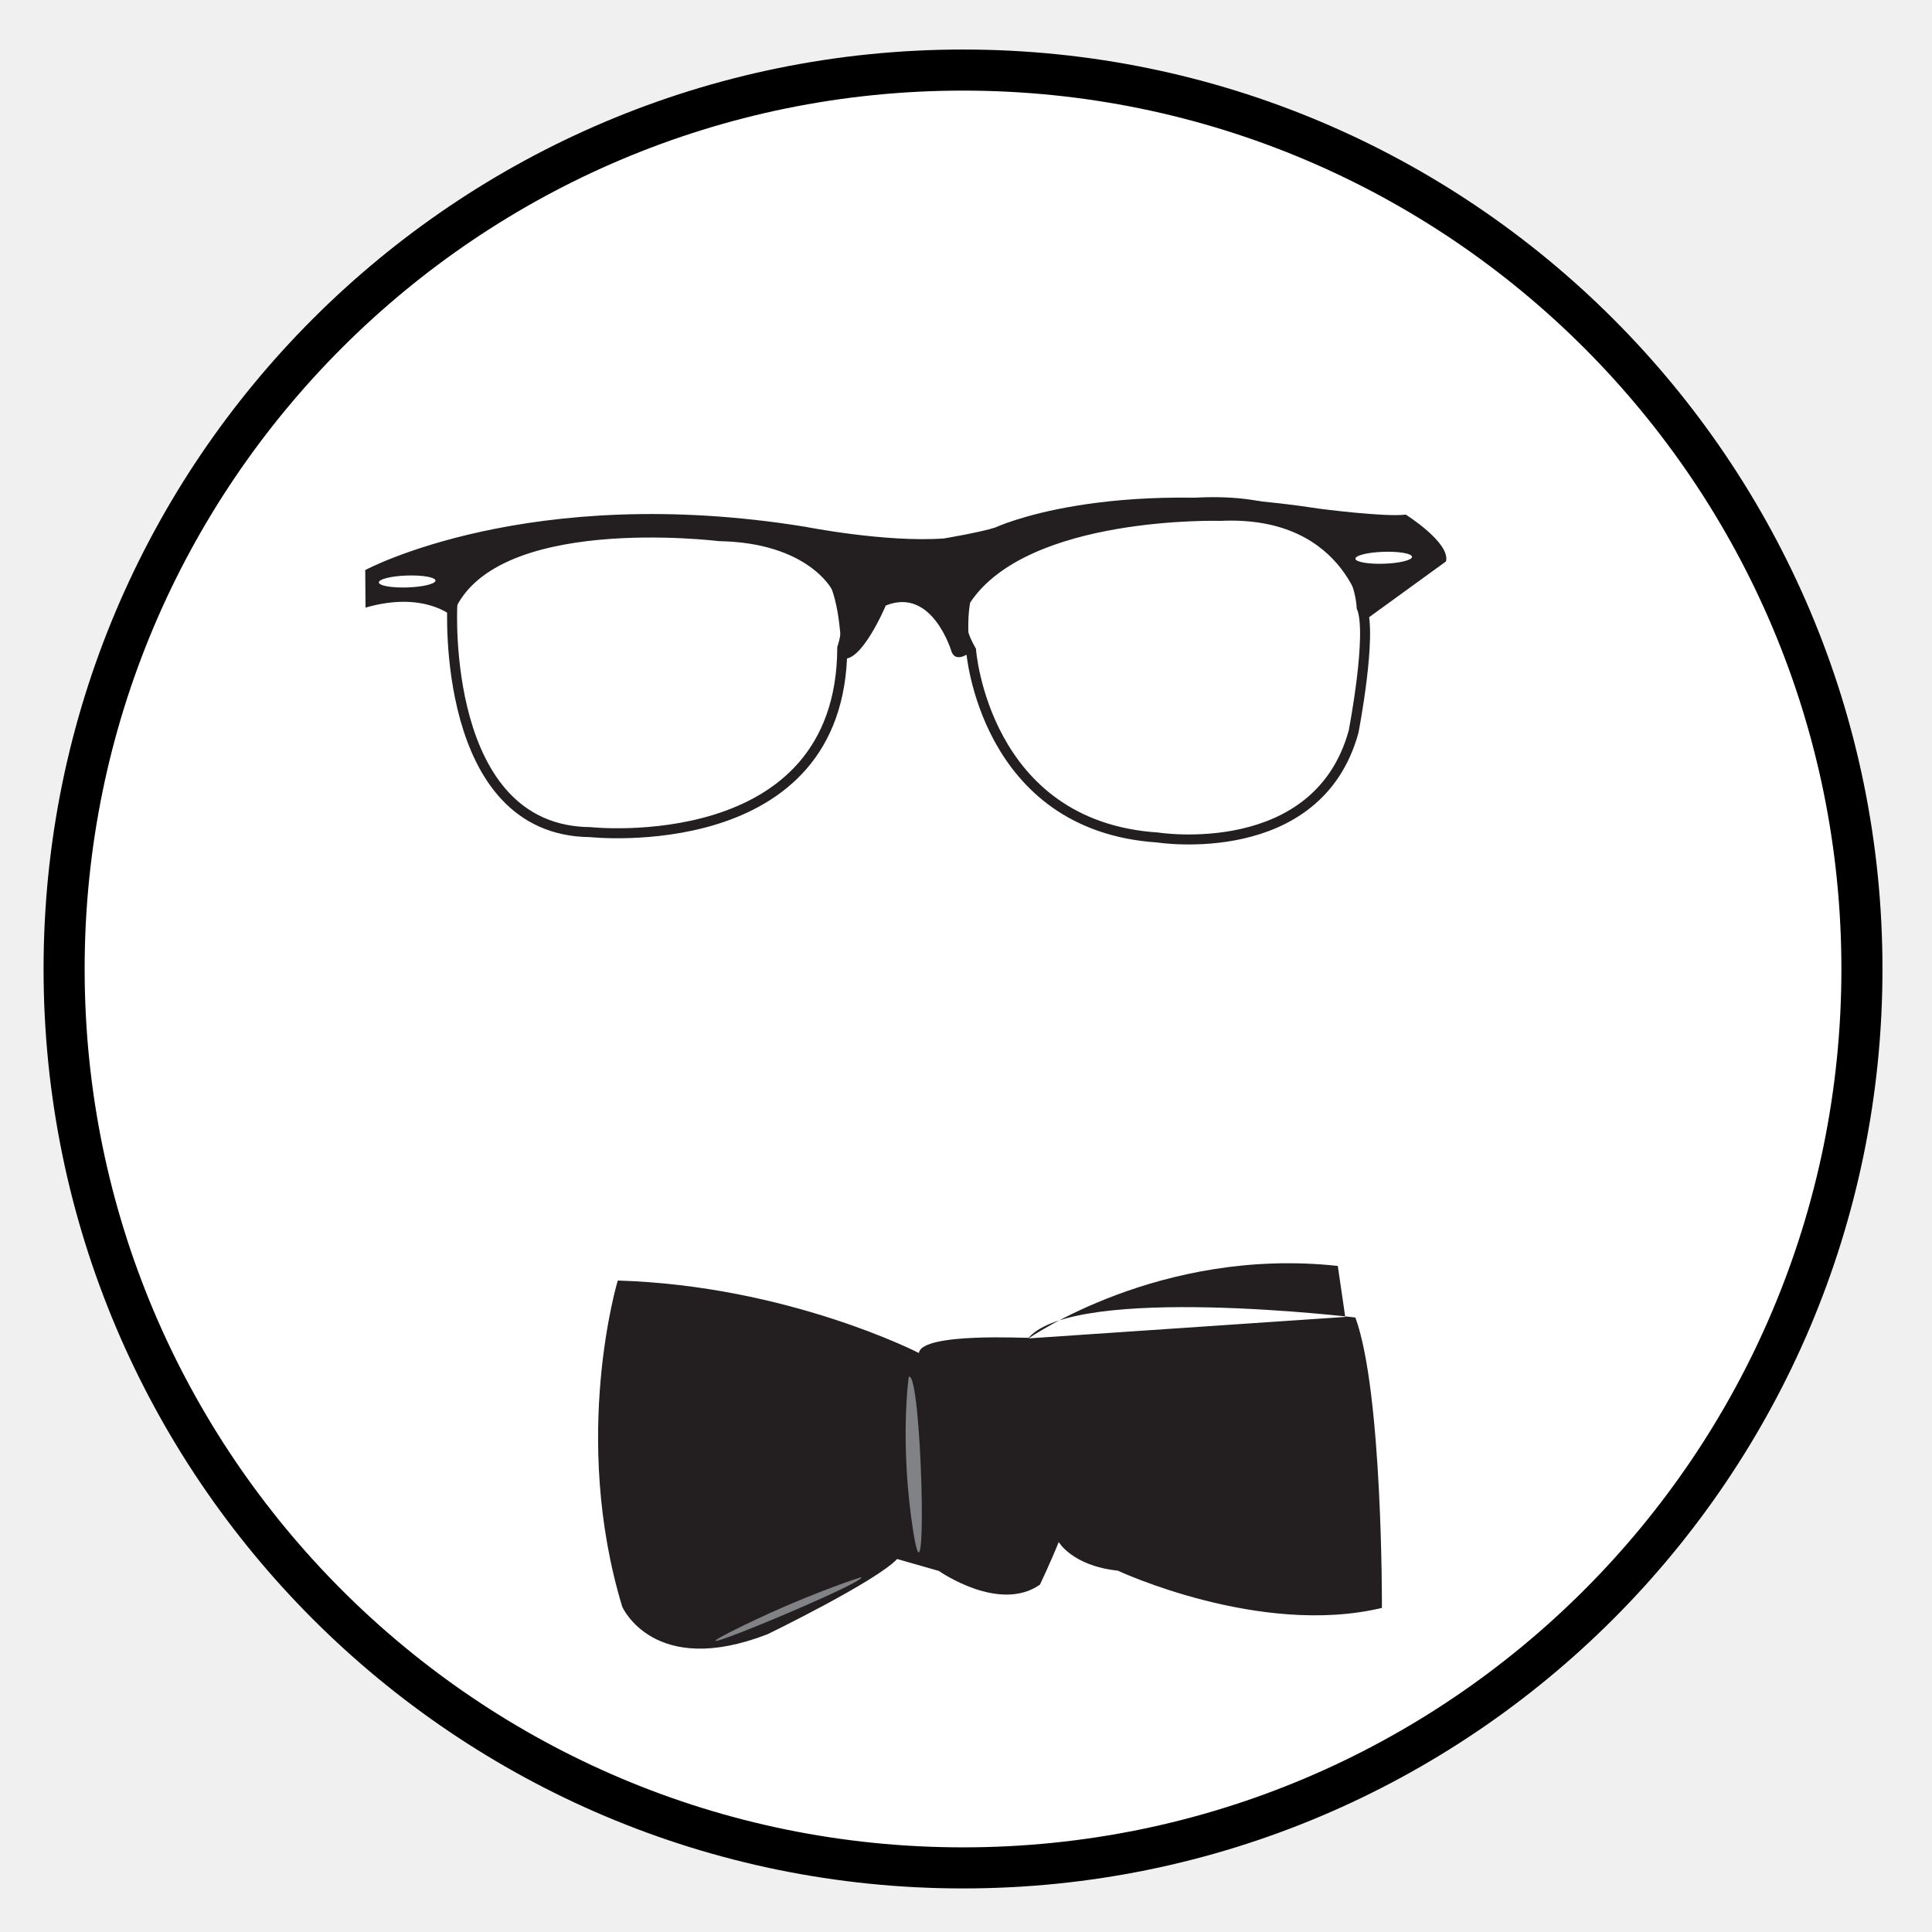
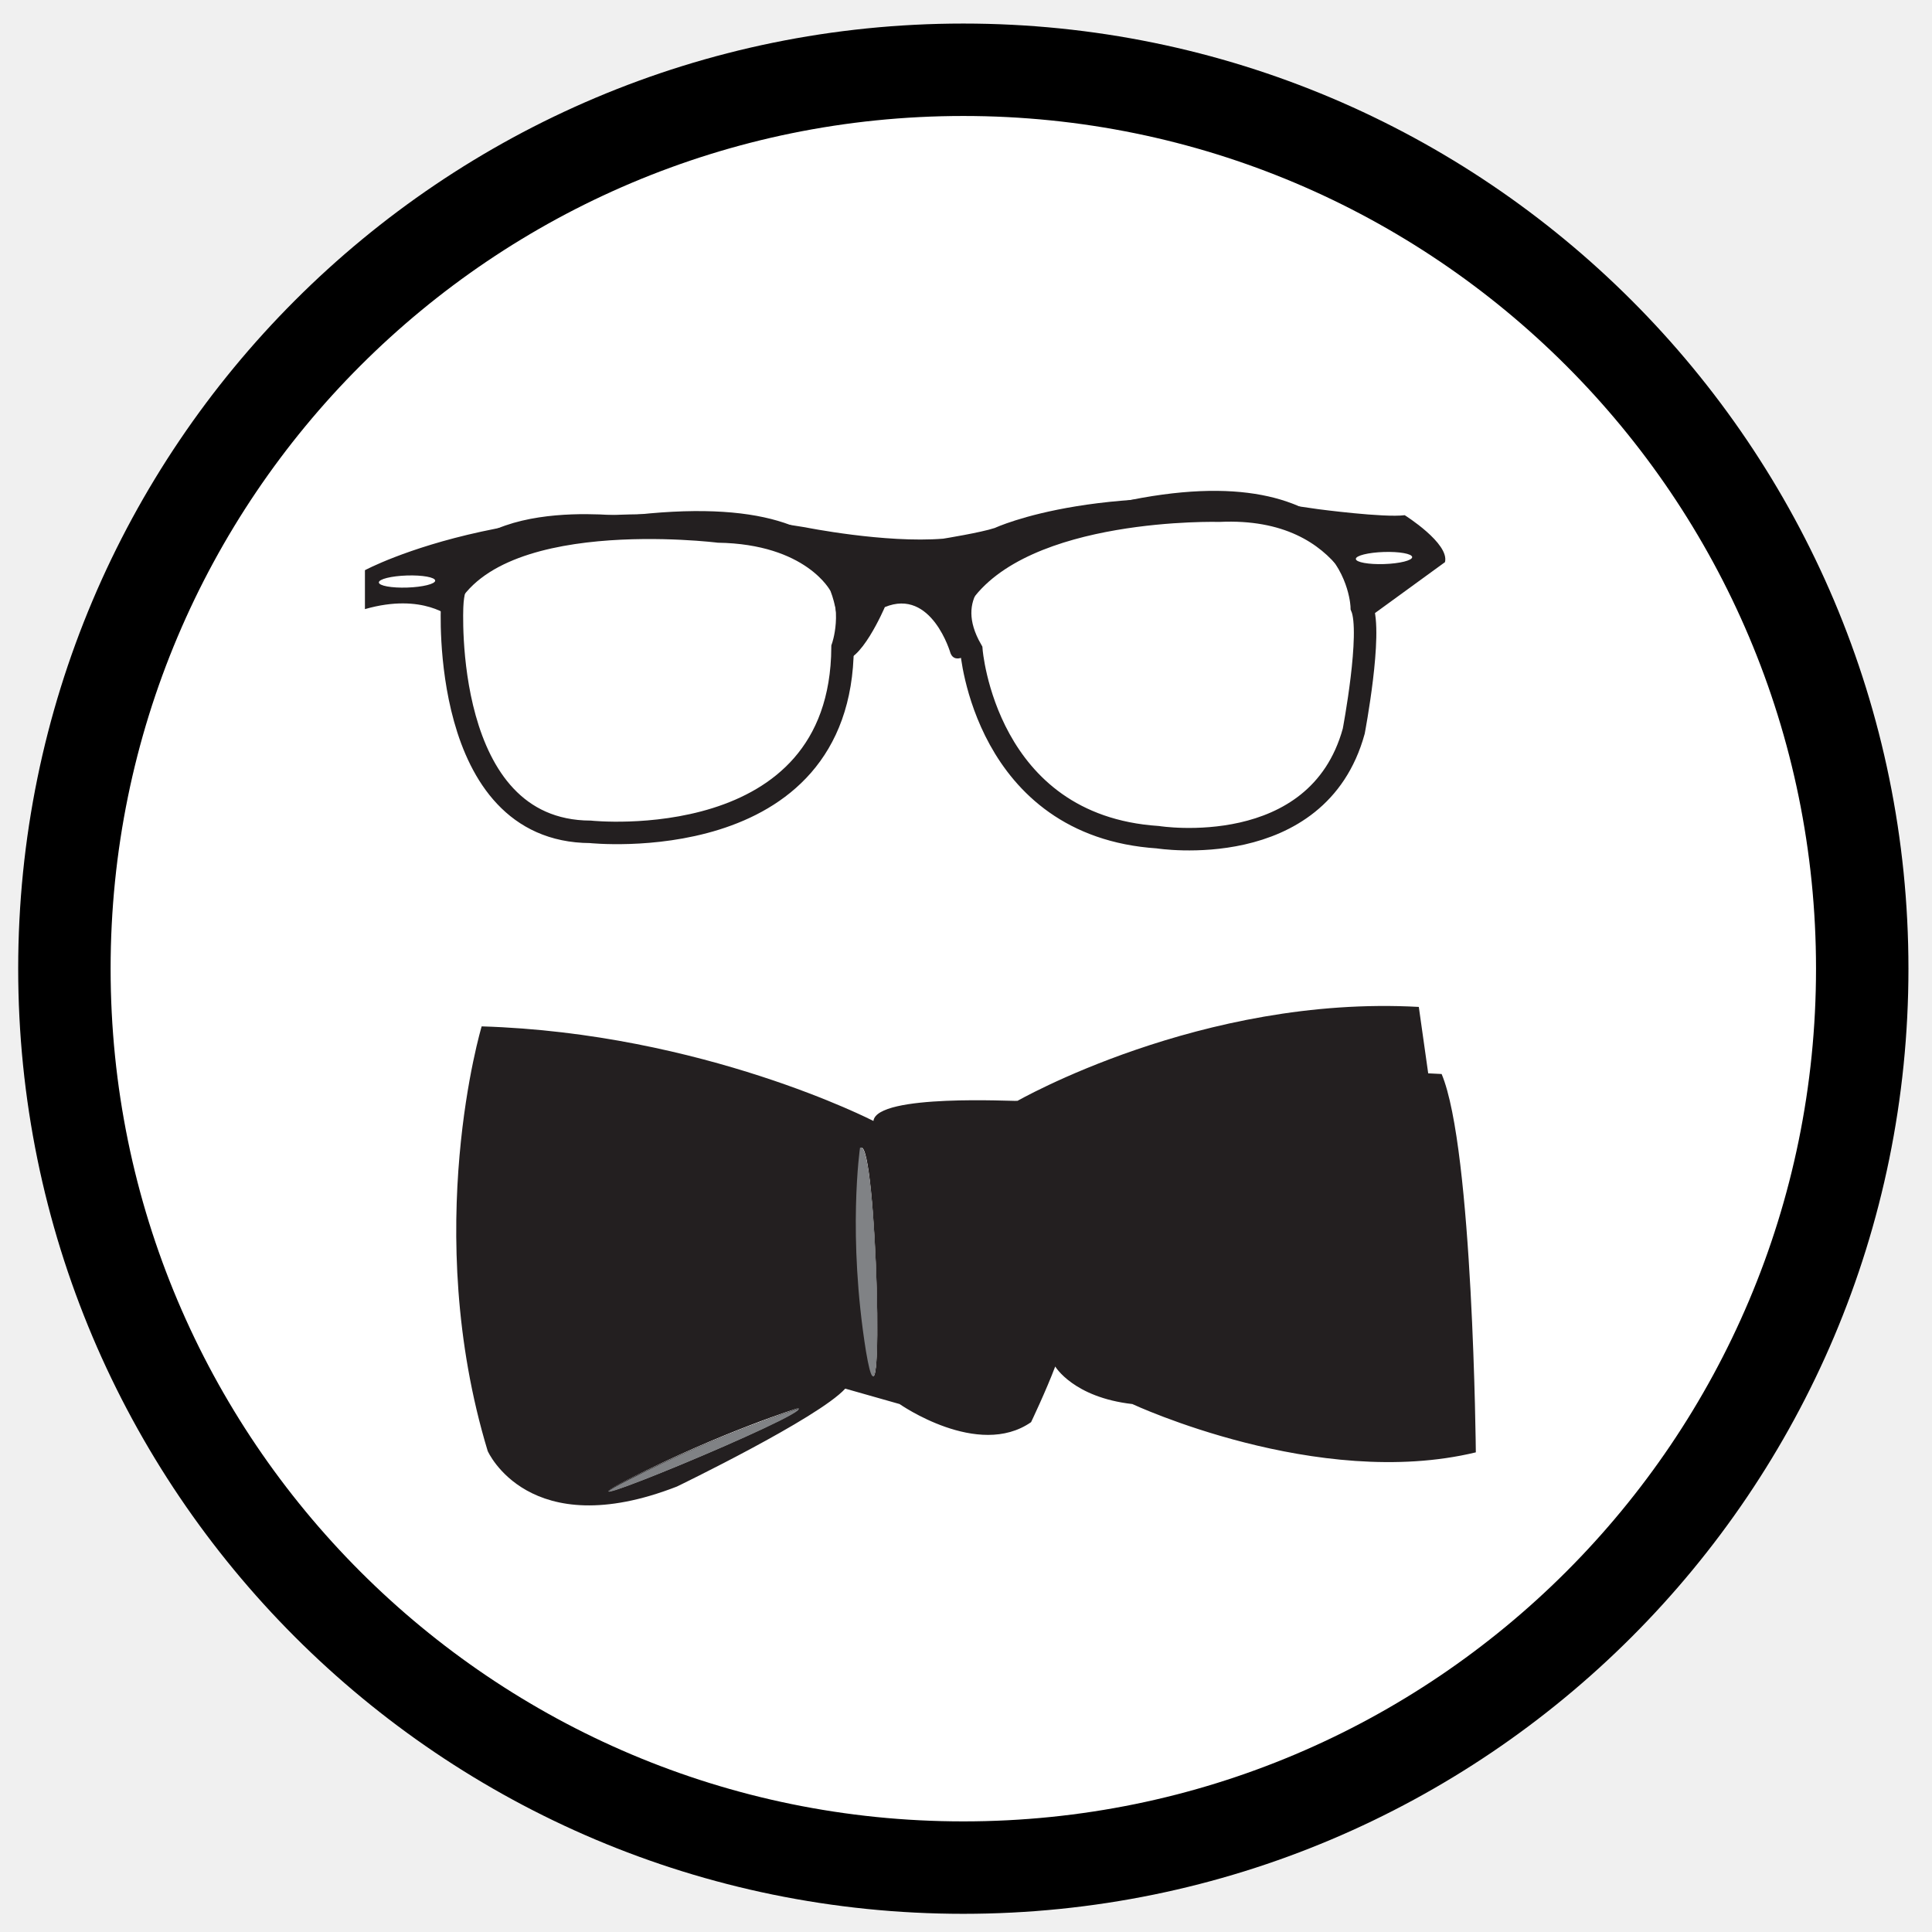
- <svg xmlns="http://www.w3.org/2000/svg" version="1.1" id="Layer_1" x="0px" y="0px" viewBox="0 0 648 648" enable-background="new 0 0 648 648" xml:space="preserve">
-   <circle fill="#FFFFFF" stroke="#000000" stroke-width="13.777" stroke-miterlimit="10" cx="323" cy="325" r="301.5" />
-   <path fill="#231F20" d="M308.2,453.8c0,0-43.9-22.6-101-24.3c0,0-15.8,52.3,1.5,109.4c0,0,10.5,24.1,48.8,9.2  c0,0,36.4-17.7,43.4-25.2l14,4c0,0,20.2,14.2,33.9,4.6c0,0,3.8-8,6.3-14.3c0,0,4.6,8,19.8,9.6c0,0,47.7,22.3,88.6,12.5  c0,0,0.3-72.3-8.9-97.4c0,0-93.8-11.3-109.6,6.8C345,448.9,309.1,446.8,308.2,453.8L308.2,453.8z M345,448.9c0,0,44-30.8,103.7-24.3  l2.5,17.1L345,448.9z" />
-   <path fill="#808285" d="M304.8,461.8c0,0-3.2,22.4,1.6,52.5C311.3,544.2,309.1,459,304.8,461.8z M288.8,529c0,0-19.5,6.1-43.7,18.3  C220.6,559.8,291.9,530.2,288.8,529z" />
-   <path fill="none" stroke="#231F20" stroke-width="3.352" stroke-miterlimit="10" d="M151.7,203.2c0,0-4,75.5,46.3,75.9  c0,0,84.2,9.1,84.5-61.8c0,0,18.6-51.7-72.6-40.2C209.9,177.2,153,168.7,151.7,203.2L151.7,203.2z M325.7,218.1  c0,0,4.4,59,62.6,62.8c0,0,53.6,8.5,65.7-35.5c0,0,6.4-33,2.7-41.7c0,0-1-48.8-80.4-31.6C376.4,172.1,305,182.1,325.7,218.1z" />
-   <path fill="#231F20" d="M122.5,191.2c0,0,54.9-29.6,147.7-14.5c0,0,26.8,5.3,46.4,3.9c0,0,12.5-2.1,17.3-3.7  c0,0,36.8-17.4,108.5-6.3c0,0,22,2.9,29.1,2c0,0,15,9.4,13.5,15.7l-27.3,19.8c0,0-5.1-35.4-48.3-33.4c0,0-64.5-1.9-84,27.4  c0,0-1.5,7.1,0.1,16.6c0,0-4.7,3.9-6.3,0c0,0-6.4-22-22.1-15.6c0,0-8.5,20.1-14.8,17.6c0,0-0.1-14.3-3.3-23c0,0-8-15.7-37.9-16.2  c0,0-77.1-9.6-89.4,25.2c0,0-9.5-8.6-29.1-2.9L122.5,191.2L122.5,191.2z" />
-   <ellipse transform="matrix(-0.9995 3.298200e-02 -3.298200e-02 -0.9995 279.5338 385.5304)" fill="#FFFFFF" cx="136.6" cy="195.1" rx="9.5" ry="2" />
-   <ellipse transform="matrix(-0.9995 3.298200e-02 -3.298200e-02 -0.9995 934.2408 358.673)" fill="#FFFFFF" cx="464.2" cy="187" rx="9.5" ry="2" />
+ <svg xmlns="http://www.w3.org/2000/svg" version="1.1" x="0px" y="0px" viewBox="0 0 288 288" enable-background="new 0 0 288 288" xml:space="preserve">
+   <g id="Layer_1">
+     <circle fill="#FFFFFF" stroke="#000000" stroke-width="13.777" stroke-miterlimit="10" cx="143.6" cy="144.4" r="134" />
+     <path fill="none" stroke="#231F20" stroke-width="3.352" stroke-miterlimit="10" d="M67.4,90.3c0,0-1.8,33.6,20.6,33.7   c0,0,37.4,4,37.6-27.5c0,0,8.3-23-32.3-17.9C93.3,78.8,68,75,67.4,90.3L67.4,90.3z M144.8,96.9c0,0,2,26.2,27.8,27.9   c0,0,23.8,3.8,29.2-15.8c0,0,2.8-14.7,1.2-18.5c0,0-0.4-21.7-35.7-14C167.3,76.5,135.6,80.9,144.8,96.9z" />
+     <path fill="#231F20" d="M54.4,85c0,0,24.4-13.2,65.6-6.4c0,0,11.9,2.4,20.6,1.7c0,0,5.6-0.9,7.7-1.6c0,0,16.4-7.7,48.2-2.8   c0,0,9.8,1.3,12.9,0.9c0,0,6.7,4.2,6,7l-12.1,8.8c0,0-2.3-15.7-21.5-14.8c0,0-28.7-0.8-37.3,12.2c0,0-0.7,3.2,0,7.4   c0,0-2.1,1.7-2.8,0c0,0-2.8-9.8-9.8-6.9c0,0-3.8,8.9-6.6,7.8c0,0,0-6.4-1.5-10.2c0,0-3.6-7-16.8-7.2c0,0-34.3-4.3-39.7,11.2   c0,0-4.2-3.8-12.9-1.3L54.4,85L54.4,85z" />
+     <ellipse transform="matrix(3.298050e-02 0.9995 -0.9995 3.298050e-02 145.3291 23.1591)" fill="#FFFFFF" cx="60.7" cy="86.7" rx="0.9" ry="4.2" />
+     <ellipse transform="matrix(3.298050e-02 0.9995 -0.9995 3.298050e-02 282.5661 -125.7537)" fill="#FFFFFF" cx="206.3" cy="83.1" rx="0.9" ry="4.2" />
+     <g>
+       <path fill="#231F20" d="M128.2,171.1c0,0-1.9,13,0.9,30.4C132,218.7,130.7,169.5,128.2,171.1z M93.7,220.5    c-14.2,7.2,27.1-9.9,25.3-10.6C119,210,107.7,213.5,93.7,220.5z" />
+       <path fill="#231F20" d="M214.9,160.1l-2-0.1l-1.4-9.9c-32.4-1.8-60,14.1-60,14.1s0.1,0,0.2-0.1c-0.1,0-0.1,0-0.2,0    c0,0.1-20.8-1.1-21.3,3c0,0-25.4-13.1-58.4-14.1c0,0-9.1,30.3,0.9,63.3c0,0,6.1,13.9,28.2,5.3c0,0,21.1-10.2,25.1-14.6l8.1,2.3    c0,0,11.7,8.2,19.6,2.7c0,0,2.2-4.6,3.6-8.3c0,0,2.7,4.6,11.5,5.6c0,0,27.6,12.9,51.2,7.2C220,216.5,219.6,171.2,214.9,160.1z     M93.7,220.5c14-7.1,25.3-10.6,25.3-10.6C120.8,210.7,79.5,227.8,93.7,220.5z M129.2,201.5c-2.8-17.4-0.9-30.4-0.9-30.4    C130.7,169.5,132,218.7,129.2,201.5z" />
+       <path fill="#808285" d="M119,210c0,0-11.3,3.5-25.3,10.6C79.5,227.8,120.8,210.7,119,210z M205.5,160.3 M128.2,171.1    c0,0-1.9,13,0.9,30.4C132,218.7,130.7,169.5,128.2,171.1z" />
+     </g>
+   </g>
+   <g id="Layer_2" display="none">
+     <g display="inline">
+       <path fill="#231F20" d="M119.7,119.6c0,0-3.2,22.4,1.6,52.5C126.2,202,124,116.8,119.7,119.6z M60,205.1    c-24.5,12.5,46.8-17.1,43.7-18.3C103.7,186.8,84.2,192.9,60,205.1z" />
+       <path fill="#231F20" d="M269.4,100.7l-3.4-0.2l-2.5-17.1c-55.9-3.1-103.7,24.3-103.7,24.3s0.1-0.1,0.4-0.2c-0.1,0-0.2,0-0.4,0    c0,0.2-35.9-1.9-36.8,5.1c0,0-43.9-22.6-101-24.3c0,0-15.8,52.3,1.5,109.4c0,0,10.5,24.1,48.8,9.2c0,0,36.4-17.7,43.4-25.2l14,4    c0,0,20.2,14.2,33.9,4.6c0,0,3.8-8,6.3-14.3c0,0,4.6,8,19.8,9.6c0,0,47.7,22.3,88.5,12.5C278.3,198,277.5,119.8,269.4,100.7z     M60,205.1c24.2-12.2,43.7-18.3,43.7-18.3C106.8,188,35.5,217.6,60,205.1z M121.3,172.1c-4.8-30.1-1.6-52.5-1.6-52.5    C124,116.8,126.2,202,121.3,172.1z" />
+       <path fill="#808285" d="M103.7,186.8c0,0-19.5,6.1-43.7,18.3C35.5,217.6,106.8,188,103.7,186.8z M253.2,101.1 M119.7,119.6    c0,0-3.2,22.4,1.6,52.5C126.2,202,124,116.8,119.7,119.6z" />
+     </g>
+   </g>
</svg>
